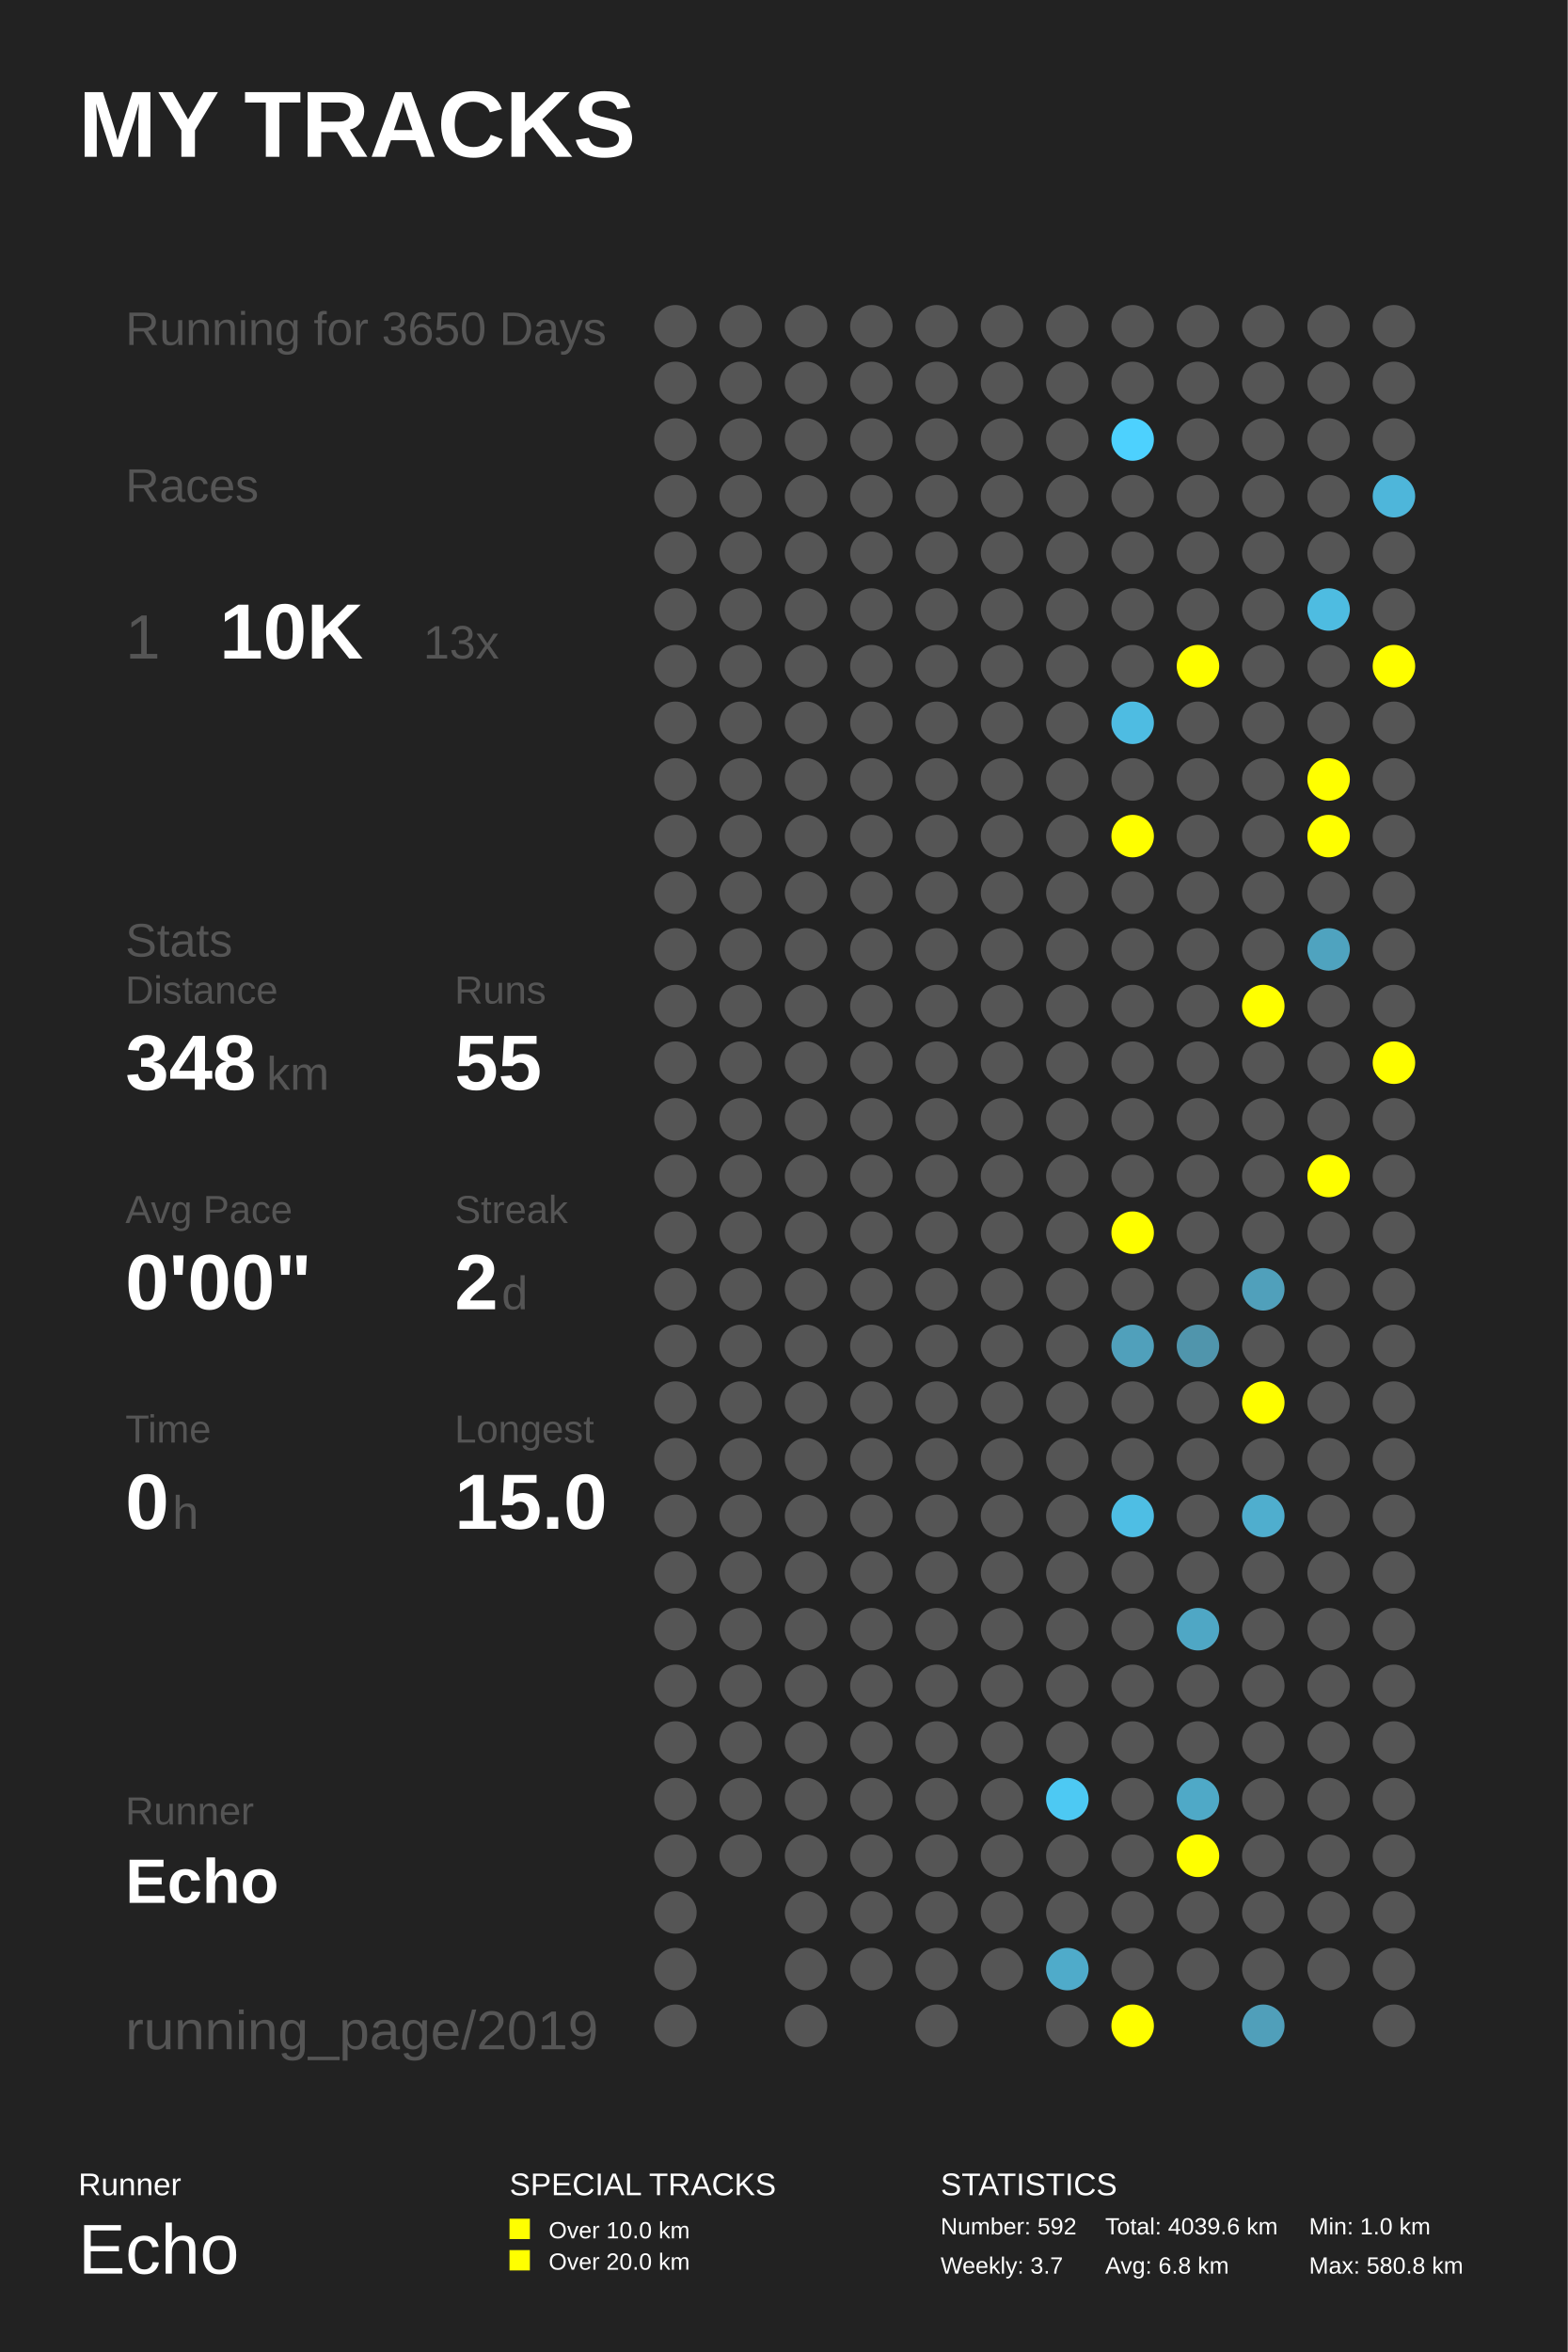
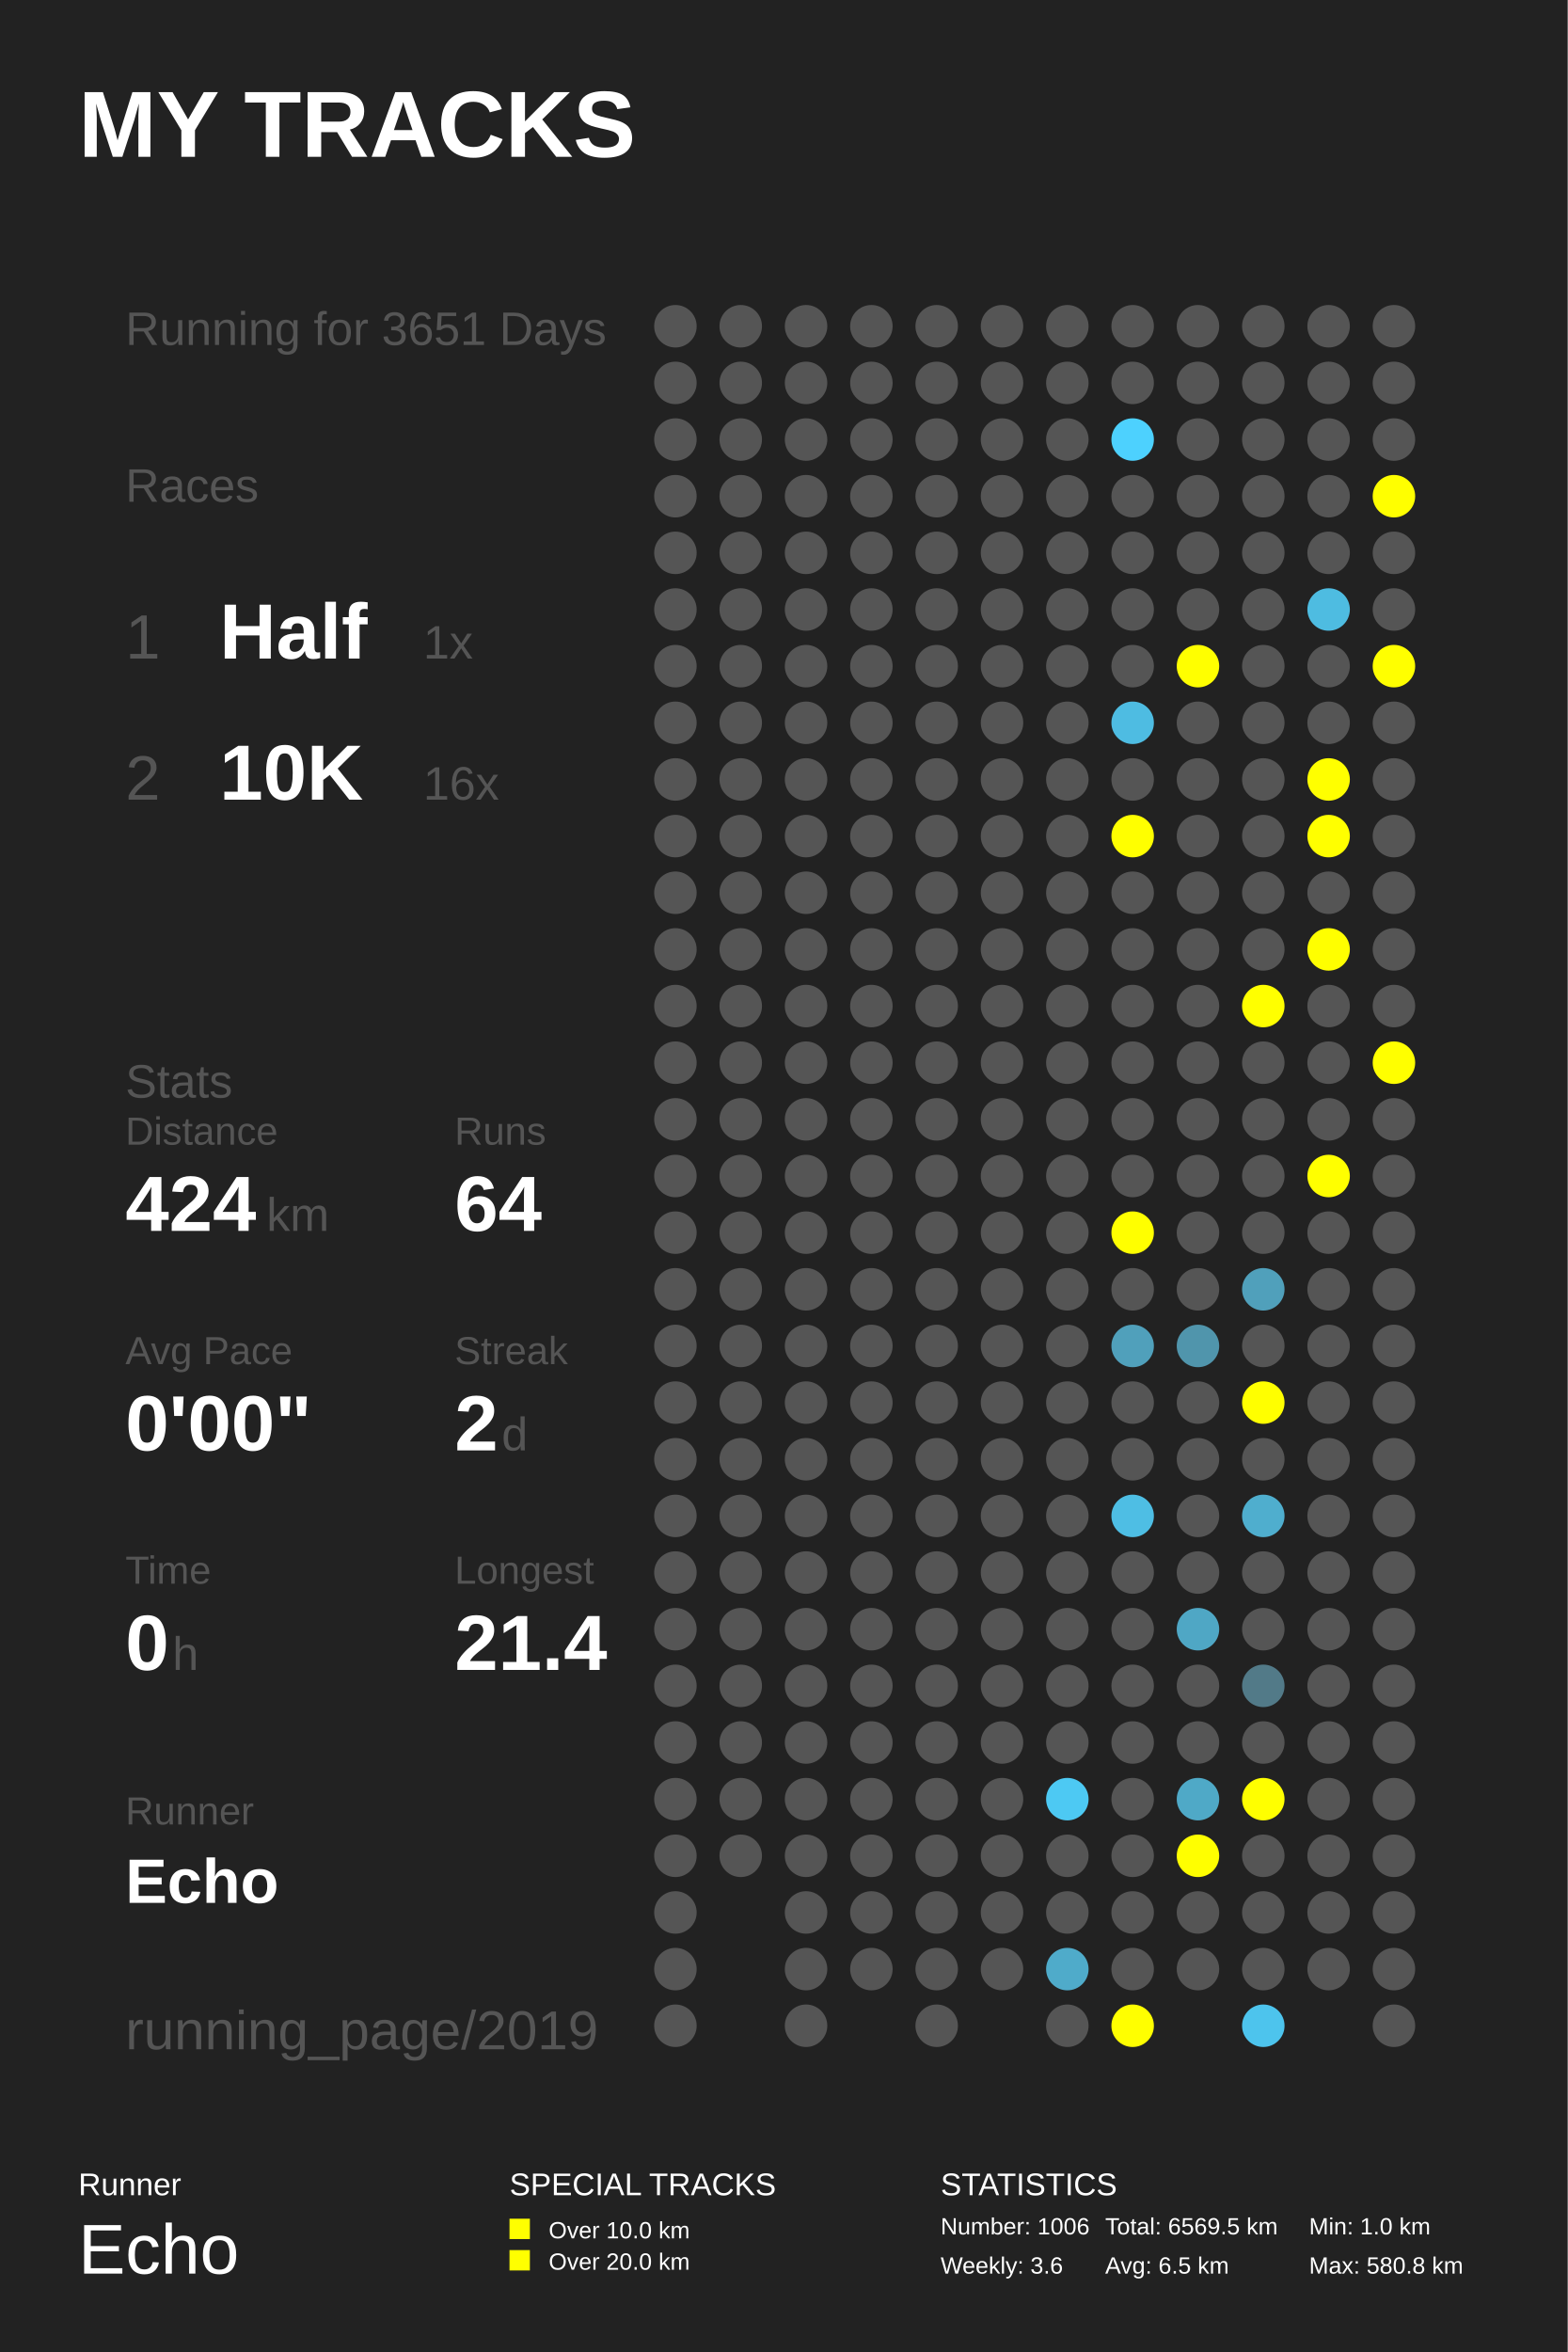
<svg xmlns="http://www.w3.org/2000/svg" baseProfile="full" height="300mm" version="1.1" viewBox="0,0,200,300" width="200mm">
  <defs />
  <rect fill="#222222" height="300" width="200" x="0" y="0" />
  <text fill="#FFFFFF" style="font-size:12px; font-family:Arial; font-weight:bold;" x="10" y="20">MY TRACKS</text>
  <text fill="#FFFFFF" style="font-size:4px; font-family:Arial" x="10" y="280">Runner</text>
  <text fill="#FFFFFF" style="font-size:9px; font-family:Arial" x="10" y="290">Echo</text>
  <text fill="#FFFFFF" style="font-size:4px; font-family:Arial" x="65" y="280">SPECIAL TRACKS</text>
  <rect fill="#FFFF00" height="2.6" width="2.6" x="65" y="283" />
  <text fill="#FFFFFF" style="font-size:3px; font-family:Arial" x="70" y="285.5">Over 10.0 km</text>
  <rect fill="#FFFF00" height="2.6" width="2.6" x="65" y="287" />
  <text fill="#FFFFFF" style="font-size:3px; font-family:Arial" x="70" y="289.5">Over 20.0 km</text>
  <text fill="#FFFFFF" style="font-size:4px; font-family:Arial" x="120" y="280">STATISTICS</text>
-   <text fill="#FFFFFF" style="font-size:3px; font-family:Arial" x="120" y="285">Number: 592</text>
-   <text fill="#FFFFFF" style="font-size:3px; font-family:Arial" x="120" y="290">Weekly: 3.7</text>
-   <text fill="#FFFFFF" style="font-size:3px; font-family:Arial" x="141" y="285">Total: 4039.6 km</text>
-   <text fill="#FFFFFF" style="font-size:3px; font-family:Arial" x="141" y="290">Avg: 6.8 km</text>
+   <text fill="#FFFFFF" style="font-size:3px; font-family:Arial" x="120" y="285">Number: 1006</text>
+   <text fill="#FFFFFF" style="font-size:3px; font-family:Arial" x="120" y="290">Weekly: 3.6</text>
+   <text fill="#FFFFFF" style="font-size:3px; font-family:Arial" x="141" y="285">Total: 6569.5 km</text>
+   <text fill="#FFFFFF" style="font-size:3px; font-family:Arial" x="141" y="290">Avg: 6.5 km</text>
  <text fill="#FFFFFF" style="font-size:3px; font-family:Arial" x="167" y="285">Min: 1.0 km</text>
  <text fill="#FFFFFF" style="font-size:3px; font-family:Arial" x="167" y="290">Max: 580.8 km</text>
-   <text fill="#555555" style="font-size:6px; font-family:Arial;" x="16" y="44">Running for 3650 Days</text>
+   <text fill="#555555" style="font-size:6px; font-family:Arial;" x="16" y="44">Running for 3651 Days</text>
  <text fill="#555555" style="font-size:6px; font-family:Arial;" x="16" y="64">Races</text>
  <text fill="#555555" style="font-size:8px; font-family:Arial;" x="16" y="84">1</text>
-   <text fill="#FFFFFF" style="font-size:10px; font-family:Arial; font-weight:bold;" x="28" y="84">10K</text>
-   <text fill="#555555" style="font-size:6px; font-family:Arial;" x="54" y="84">13x</text>
-   <text fill="#555555" style="font-size:6px; font-family:Arial;" x="16" y="122">Stats</text>
-   <text fill="#555555" style="font-size:5px; font-family:Arial;" x="16" y="128">Distance</text>
-   <text fill="#FFFFFF" style="font-size:10px; font-family:Arial; font-weight:bold;" x="16" y="139">348</text>
-   <text fill="#555555" style="font-size:6px; font-family:Arial;" x="34" y="139">km</text>
-   <text fill="#555555" style="font-size:5px; font-family:Arial;" x="58" y="128">Runs</text>
-   <text fill="#FFFFFF" style="font-size:10px; font-family:Arial; font-weight:bold;" x="58" y="139">55</text>
-   <text fill="#555555" style="font-size:5px; font-family:Arial;" x="16" y="156">Avg Pace</text>
-   <text fill="#FFFFFF" style="font-size:10px; font-family:Arial; font-weight:bold;" x="16" y="167">0'00"</text>
-   <text fill="#555555" style="font-size:5px; font-family:Arial;" x="58" y="156">Streak</text>
-   <text fill="#FFFFFF" style="font-size:10px; font-family:Arial; font-weight:bold;" x="58" y="167">2</text>
-   <text fill="#555555" style="font-size:6px; font-family:Arial;" x="64" y="167">d</text>
-   <text fill="#555555" style="font-size:5px; font-family:Arial;" x="16" y="184">Time</text>
-   <text fill="#FFFFFF" style="font-size:10px; font-family:Arial; font-weight:bold;" x="16" y="195">0</text>
-   <text fill="#555555" style="font-size:6px; font-family:Arial;" x="22" y="195">h</text>
-   <text fill="#555555" style="font-size:5px; font-family:Arial;" x="58" y="184">Longest</text>
-   <text fill="#FFFFFF" style="font-size:10px; font-family:Arial; font-weight:bold;" x="58" y="195">15.0</text>
+   <text fill="#FFFFFF" style="font-size:10px; font-family:Arial; font-weight:bold;" x="28" y="84">Half</text>
+   <text fill="#555555" style="font-size:6px; font-family:Arial;" x="54" y="84">1x</text>
+   <text fill="#555555" style="font-size:8px; font-family:Arial;" x="16" y="102">2</text>
+   <text fill="#FFFFFF" style="font-size:10px; font-family:Arial; font-weight:bold;" x="28" y="102">10K</text>
+   <text fill="#555555" style="font-size:6px; font-family:Arial;" x="54" y="102">16x</text>
+   <text fill="#555555" style="font-size:6px; font-family:Arial;" x="16" y="140">Stats</text>
+   <text fill="#555555" style="font-size:5px; font-family:Arial;" x="16" y="146">Distance</text>
+   <text fill="#FFFFFF" style="font-size:10px; font-family:Arial; font-weight:bold;" x="16" y="157">424</text>
+   <text fill="#555555" style="font-size:6px; font-family:Arial;" x="34" y="157">km</text>
+   <text fill="#555555" style="font-size:5px; font-family:Arial;" x="58" y="146">Runs</text>
+   <text fill="#FFFFFF" style="font-size:10px; font-family:Arial; font-weight:bold;" x="58" y="157">64</text>
+   <text fill="#555555" style="font-size:5px; font-family:Arial;" x="16" y="174">Avg Pace</text>
+   <text fill="#FFFFFF" style="font-size:10px; font-family:Arial; font-weight:bold;" x="16" y="185">0'00"</text>
+   <text fill="#555555" style="font-size:5px; font-family:Arial;" x="58" y="174">Streak</text>
+   <text fill="#FFFFFF" style="font-size:10px; font-family:Arial; font-weight:bold;" x="58" y="185">2</text>
+   <text fill="#555555" style="font-size:6px; font-family:Arial;" x="64" y="185">d</text>
+   <text fill="#555555" style="font-size:5px; font-family:Arial;" x="16" y="202">Time</text>
+   <text fill="#FFFFFF" style="font-size:10px; font-family:Arial; font-weight:bold;" x="16" y="213">0</text>
+   <text fill="#555555" style="font-size:6px; font-family:Arial;" x="22" y="213">h</text>
+   <text fill="#555555" style="font-size:5px; font-family:Arial;" x="58" y="202">Longest</text>
+   <text fill="#FFFFFF" style="font-size:10px; font-family:Arial; font-weight:bold;" x="58" y="213">21.4</text>
  <text fill="#555555" style="font-size:5px; font-family:Arial;" x="16" y="232.71">Runner</text>
  <text fill="#FFFFFF" style="font-size:8px; font-family:Arial; font-weight:bold;" x="16" y="242.71">Echo</text>
  <text fill="#555555" style="font-size:7px; font-family:Arial;" x="16" y="261.387">running_page/2019</text>
  <circle cx="86.167" cy="41.613" fill="#555555" r="2.71" />
  <circle cx="86.167" cy="48.839" fill="#555555" r="2.71" />
  <circle cx="86.167" cy="56.065" fill="#555555" r="2.71" />
  <circle cx="86.167" cy="63.29" fill="#555555" r="2.71" />
  <circle cx="86.167" cy="70.516" fill="#555555" r="2.71" />
  <circle cx="86.167" cy="77.742" fill="#555555" r="2.71" />
  <circle cx="86.167" cy="84.968" fill="#555555" r="2.71" />
  <circle cx="86.167" cy="92.194" fill="#555555" r="2.71" />
  <circle cx="86.167" cy="99.419" fill="#555555" r="2.71" />
  <circle cx="86.167" cy="106.645" fill="#555555" r="2.71" />
  <circle cx="86.167" cy="113.871" fill="#555555" r="2.71" />
  <circle cx="86.167" cy="121.097" fill="#555555" r="2.71" />
  <circle cx="86.167" cy="128.323" fill="#555555" r="2.71" />
  <circle cx="86.167" cy="135.548" fill="#555555" r="2.71" />
  <circle cx="86.167" cy="142.774" fill="#555555" r="2.71" />
  <circle cx="86.167" cy="150.0" fill="#555555" r="2.71" />
  <circle cx="86.167" cy="157.226" fill="#555555" r="2.71" />
  <circle cx="86.167" cy="164.452" fill="#555555" r="2.71" />
  <circle cx="86.167" cy="171.677" fill="#555555" r="2.71" />
  <circle cx="86.167" cy="178.903" fill="#555555" r="2.71" />
  <circle cx="86.167" cy="186.129" fill="#555555" r="2.71" />
  <circle cx="86.167" cy="193.355" fill="#555555" r="2.71" />
  <circle cx="86.167" cy="200.581" fill="#555555" r="2.71" />
  <circle cx="86.167" cy="207.806" fill="#555555" r="2.71" />
  <circle cx="86.167" cy="215.032" fill="#555555" r="2.71" />
  <circle cx="86.167" cy="222.258" fill="#555555" r="2.71" />
  <circle cx="86.167" cy="229.484" fill="#555555" r="2.71" />
  <circle cx="86.167" cy="236.71" fill="#555555" r="2.71" />
  <circle cx="86.167" cy="243.935" fill="#555555" r="2.71" />
  <circle cx="86.167" cy="251.161" fill="#555555" r="2.71" />
  <circle cx="86.167" cy="258.387" fill="#555555" r="2.71" />
  <circle cx="94.5" cy="41.613" fill="#555555" r="2.71" />
  <circle cx="94.5" cy="48.839" fill="#555555" r="2.71" />
  <circle cx="94.5" cy="56.065" fill="#555555" r="2.71" />
  <circle cx="94.5" cy="63.29" fill="#555555" r="2.71" />
  <circle cx="94.5" cy="70.516" fill="#555555" r="2.71" />
  <circle cx="94.5" cy="77.742" fill="#555555" r="2.71" />
  <circle cx="94.5" cy="84.968" fill="#555555" r="2.71" />
  <circle cx="94.5" cy="92.194" fill="#555555" r="2.71" />
  <circle cx="94.5" cy="99.419" fill="#555555" r="2.71" />
  <circle cx="94.5" cy="106.645" fill="#555555" r="2.71" />
  <circle cx="94.5" cy="113.871" fill="#555555" r="2.71" />
  <circle cx="94.5" cy="121.097" fill="#555555" r="2.71" />
  <circle cx="94.5" cy="128.323" fill="#555555" r="2.71" />
  <circle cx="94.5" cy="135.548" fill="#555555" r="2.71" />
  <circle cx="94.5" cy="142.774" fill="#555555" r="2.71" />
  <circle cx="94.5" cy="150.0" fill="#555555" r="2.71" />
  <circle cx="94.5" cy="157.226" fill="#555555" r="2.71" />
  <circle cx="94.5" cy="164.452" fill="#555555" r="2.71" />
  <circle cx="94.5" cy="171.677" fill="#555555" r="2.71" />
  <circle cx="94.5" cy="178.903" fill="#555555" r="2.71" />
  <circle cx="94.5" cy="186.129" fill="#555555" r="2.71" />
  <circle cx="94.5" cy="193.355" fill="#555555" r="2.71" />
  <circle cx="94.5" cy="200.581" fill="#555555" r="2.71" />
  <circle cx="94.5" cy="207.806" fill="#555555" r="2.71" />
  <circle cx="94.5" cy="215.032" fill="#555555" r="2.71" />
  <circle cx="94.5" cy="222.258" fill="#555555" r="2.71" />
  <circle cx="94.5" cy="229.484" fill="#555555" r="2.71" />
  <circle cx="94.5" cy="236.71" fill="#555555" r="2.71" />
  <circle cx="102.833" cy="41.613" fill="#555555" r="2.71" />
  <circle cx="102.833" cy="48.839" fill="#555555" r="2.71" />
  <circle cx="102.833" cy="56.065" fill="#555555" r="2.71" />
  <circle cx="102.833" cy="63.29" fill="#555555" r="2.71" />
  <circle cx="102.833" cy="70.516" fill="#555555" r="2.71" />
  <circle cx="102.833" cy="77.742" fill="#555555" r="2.71" />
  <circle cx="102.833" cy="84.968" fill="#555555" r="2.71" />
  <circle cx="102.833" cy="92.194" fill="#555555" r="2.71" />
  <circle cx="102.833" cy="99.419" fill="#555555" r="2.71" />
  <circle cx="102.833" cy="106.645" fill="#555555" r="2.71" />
  <circle cx="102.833" cy="113.871" fill="#555555" r="2.71" />
  <circle cx="102.833" cy="121.097" fill="#555555" r="2.71" />
  <circle cx="102.833" cy="128.323" fill="#555555" r="2.71" />
  <circle cx="102.833" cy="135.548" fill="#555555" r="2.71" />
  <circle cx="102.833" cy="142.774" fill="#555555" r="2.71" />
  <circle cx="102.833" cy="150.0" fill="#555555" r="2.71" />
  <circle cx="102.833" cy="157.226" fill="#555555" r="2.71" />
  <circle cx="102.833" cy="164.452" fill="#555555" r="2.71" />
  <circle cx="102.833" cy="171.677" fill="#555555" r="2.71" />
  <circle cx="102.833" cy="178.903" fill="#555555" r="2.71" />
  <circle cx="102.833" cy="186.129" fill="#555555" r="2.71" />
  <circle cx="102.833" cy="193.355" fill="#555555" r="2.71" />
  <circle cx="102.833" cy="200.581" fill="#555555" r="2.71" />
  <circle cx="102.833" cy="207.806" fill="#555555" r="2.71" />
  <circle cx="102.833" cy="215.032" fill="#555555" r="2.71" />
  <circle cx="102.833" cy="222.258" fill="#555555" r="2.71" />
  <circle cx="102.833" cy="229.484" fill="#555555" r="2.71" />
  <circle cx="102.833" cy="236.71" fill="#555555" r="2.71" />
  <circle cx="102.833" cy="243.935" fill="#555555" r="2.71" />
  <circle cx="102.833" cy="251.161" fill="#555555" r="2.71" />
  <circle cx="102.833" cy="258.387" fill="#555555" r="2.71" />
  <circle cx="111.167" cy="41.613" fill="#555555" r="2.71" />
  <circle cx="111.167" cy="48.839" fill="#555555" r="2.71" />
  <circle cx="111.167" cy="56.065" fill="#555555" r="2.71" />
  <circle cx="111.167" cy="63.29" fill="#555555" r="2.71" />
  <circle cx="111.167" cy="70.516" fill="#555555" r="2.71" />
  <circle cx="111.167" cy="77.742" fill="#555555" r="2.71" />
  <circle cx="111.167" cy="84.968" fill="#555555" r="2.71" />
  <circle cx="111.167" cy="92.194" fill="#555555" r="2.71" />
  <circle cx="111.167" cy="99.419" fill="#555555" r="2.71" />
  <circle cx="111.167" cy="106.645" fill="#555555" r="2.71" />
  <circle cx="111.167" cy="113.871" fill="#555555" r="2.71" />
  <circle cx="111.167" cy="121.097" fill="#555555" r="2.71" />
  <circle cx="111.167" cy="128.323" fill="#555555" r="2.71" />
  <circle cx="111.167" cy="135.548" fill="#555555" r="2.71" />
  <circle cx="111.167" cy="142.774" fill="#555555" r="2.71" />
  <circle cx="111.167" cy="150.0" fill="#555555" r="2.71" />
  <circle cx="111.167" cy="157.226" fill="#555555" r="2.71" />
  <circle cx="111.167" cy="164.452" fill="#555555" r="2.71" />
  <circle cx="111.167" cy="171.677" fill="#555555" r="2.71" />
  <circle cx="111.167" cy="178.903" fill="#555555" r="2.71" />
  <circle cx="111.167" cy="186.129" fill="#555555" r="2.71" />
  <circle cx="111.167" cy="193.355" fill="#555555" r="2.71" />
  <circle cx="111.167" cy="200.581" fill="#555555" r="2.71" />
  <circle cx="111.167" cy="207.806" fill="#555555" r="2.71" />
  <circle cx="111.167" cy="215.032" fill="#555555" r="2.71" />
  <circle cx="111.167" cy="222.258" fill="#555555" r="2.71" />
  <circle cx="111.167" cy="229.484" fill="#555555" r="2.71" />
  <circle cx="111.167" cy="236.71" fill="#555555" r="2.71" />
  <circle cx="111.167" cy="243.935" fill="#555555" r="2.71" />
  <circle cx="111.167" cy="251.161" fill="#555555" r="2.71" />
  <circle cx="119.5" cy="41.613" fill="#555555" r="2.71" />
  <circle cx="119.5" cy="48.839" fill="#555555" r="2.71" />
  <circle cx="119.5" cy="56.065" fill="#555555" r="2.71" />
  <circle cx="119.5" cy="63.29" fill="#555555" r="2.71" />
  <circle cx="119.5" cy="70.516" fill="#555555" r="2.71" />
  <circle cx="119.5" cy="77.742" fill="#555555" r="2.71" />
  <circle cx="119.5" cy="84.968" fill="#555555" r="2.71" />
  <circle cx="119.5" cy="92.194" fill="#555555" r="2.71" />
  <circle cx="119.5" cy="99.419" fill="#555555" r="2.71" />
  <circle cx="119.5" cy="106.645" fill="#555555" r="2.71" />
  <circle cx="119.5" cy="113.871" fill="#555555" r="2.71" />
  <circle cx="119.5" cy="121.097" fill="#555555" r="2.71" />
  <circle cx="119.5" cy="128.323" fill="#555555" r="2.71" />
  <circle cx="119.5" cy="135.548" fill="#555555" r="2.71" />
  <circle cx="119.5" cy="142.774" fill="#555555" r="2.71" />
  <circle cx="119.5" cy="150.0" fill="#555555" r="2.71" />
  <circle cx="119.5" cy="157.226" fill="#555555" r="2.71" />
  <circle cx="119.5" cy="164.452" fill="#555555" r="2.71" />
  <circle cx="119.5" cy="171.677" fill="#555555" r="2.71" />
  <circle cx="119.5" cy="178.903" fill="#555555" r="2.71" />
  <circle cx="119.5" cy="186.129" fill="#555555" r="2.71" />
  <circle cx="119.5" cy="193.355" fill="#555555" r="2.71" />
  <circle cx="119.5" cy="200.581" fill="#555555" r="2.71" />
  <circle cx="119.5" cy="207.806" fill="#555555" r="2.71" />
  <circle cx="119.5" cy="215.032" fill="#555555" r="2.71" />
  <circle cx="119.5" cy="222.258" fill="#555555" r="2.71" />
  <circle cx="119.5" cy="229.484" fill="#555555" r="2.71" />
  <circle cx="119.5" cy="236.71" fill="#555555" r="2.71" />
  <circle cx="119.5" cy="243.935" fill="#555555" r="2.71" />
  <circle cx="119.5" cy="251.161" fill="#555555" r="2.71" />
  <circle cx="119.5" cy="258.387" fill="#555555" r="2.71" />
  <circle cx="127.833" cy="41.613" fill="#555555" r="2.71" />
  <circle cx="127.833" cy="48.839" fill="#555555" r="2.71" />
  <circle cx="127.833" cy="56.065" fill="#555555" r="2.71" />
  <circle cx="127.833" cy="63.29" fill="#555555" r="2.71" />
  <circle cx="127.833" cy="70.516" fill="#555555" r="2.71" />
  <circle cx="127.833" cy="77.742" fill="#555555" r="2.71" />
  <circle cx="127.833" cy="84.968" fill="#555555" r="2.71" />
  <circle cx="127.833" cy="92.194" fill="#555555" r="2.71" />
  <circle cx="127.833" cy="99.419" fill="#555555" r="2.71" />
  <circle cx="127.833" cy="106.645" fill="#555555" r="2.71" />
  <circle cx="127.833" cy="113.871" fill="#555555" r="2.71" />
  <circle cx="127.833" cy="121.097" fill="#555555" r="2.71" />
  <circle cx="127.833" cy="128.323" fill="#555555" r="2.71" />
  <circle cx="127.833" cy="135.548" fill="#555555" r="2.71" />
  <circle cx="127.833" cy="142.774" fill="#555555" r="2.71" />
  <circle cx="127.833" cy="150.0" fill="#555555" r="2.71" />
  <circle cx="127.833" cy="157.226" fill="#555555" r="2.71" />
  <circle cx="127.833" cy="164.452" fill="#555555" r="2.71" />
  <circle cx="127.833" cy="171.677" fill="#555555" r="2.71" />
  <circle cx="127.833" cy="178.903" fill="#555555" r="2.71" />
  <circle cx="127.833" cy="186.129" fill="#555555" r="2.71" />
  <circle cx="127.833" cy="193.355" fill="#555555" r="2.71" />
  <circle cx="127.833" cy="200.581" fill="#555555" r="2.71" />
  <circle cx="127.833" cy="207.806" fill="#555555" r="2.71" />
  <circle cx="127.833" cy="215.032" fill="#555555" r="2.71" />
  <circle cx="127.833" cy="222.258" fill="#555555" r="2.71" />
  <circle cx="127.833" cy="229.484" fill="#555555" r="2.71" />
  <circle cx="127.833" cy="236.71" fill="#555555" r="2.71" />
  <circle cx="127.833" cy="243.935" fill="#555555" r="2.71" />
  <circle cx="127.833" cy="251.161" fill="#555555" r="2.71" />
  <circle cx="136.167" cy="41.613" fill="#555555" r="2.71" />
  <circle cx="136.167" cy="48.839" fill="#555555" r="2.71" />
  <circle cx="136.167" cy="56.065" fill="#555555" r="2.71" />
  <circle cx="136.167" cy="63.29" fill="#555555" r="2.71" />
  <circle cx="136.167" cy="70.516" fill="#555555" r="2.71" />
  <circle cx="136.167" cy="77.742" fill="#555555" r="2.71" />
  <circle cx="136.167" cy="84.968" fill="#555555" r="2.71" />
  <circle cx="136.167" cy="92.194" fill="#555555" r="2.71" />
  <circle cx="136.167" cy="99.419" fill="#555555" r="2.71" />
  <circle cx="136.167" cy="106.645" fill="#555555" r="2.71" />
  <circle cx="136.167" cy="113.871" fill="#555555" r="2.71" />
  <circle cx="136.167" cy="121.097" fill="#555555" r="2.71" />
  <circle cx="136.167" cy="128.323" fill="#555555" r="2.71" />
  <circle cx="136.167" cy="135.548" fill="#555555" r="2.71" />
  <circle cx="136.167" cy="142.774" fill="#555555" r="2.71" />
  <circle cx="136.167" cy="150.0" fill="#555555" r="2.71" />
  <circle cx="136.167" cy="157.226" fill="#555555" r="2.71" />
  <circle cx="136.167" cy="164.452" fill="#555555" r="2.71" />
  <circle cx="136.167" cy="171.677" fill="#555555" r="2.71" />
  <circle cx="136.167" cy="178.903" fill="#555555" r="2.71" />
  <circle cx="136.167" cy="186.129" fill="#555555" r="2.71" />
  <circle cx="136.167" cy="193.355" fill="#555555" r="2.71" />
  <circle cx="136.167" cy="200.581" fill="#555555" r="2.71" />
  <circle cx="136.167" cy="207.806" fill="#555555" r="2.71" />
  <circle cx="136.167" cy="215.032" fill="#555555" r="2.71" />
  <circle cx="136.167" cy="222.258" fill="#555555" r="2.71" />
  <circle cx="136.167" cy="229.484" fill="#4dc9f3" r="2.71" />
  <circle cx="136.167" cy="236.71" fill="#555555" r="2.71" />
  <circle cx="136.167" cy="243.935" fill="#555555" r="2.71" />
  <circle cx="136.167" cy="251.161" fill="#4fabca" r="2.71" />
  <circle cx="136.167" cy="258.387" fill="#555555" r="2.71" />
  <circle cx="144.5" cy="41.613" fill="#555555" r="2.71" />
  <circle cx="144.5" cy="48.839" fill="#555555" r="2.71" />
  <circle cx="144.5" cy="56.065" fill="#4dd1fe" r="2.71" />
  <circle cx="144.5" cy="63.29" fill="#555555" r="2.71" />
  <circle cx="144.5" cy="70.516" fill="#555555" r="2.71" />
  <circle cx="144.5" cy="77.742" fill="#555555" r="2.71" />
  <circle cx="144.5" cy="84.968" fill="#555555" r="2.71" />
  <circle cx="144.5" cy="92.194" fill="#4ebce2" r="2.71" />
  <circle cx="144.5" cy="99.419" fill="#555555" r="2.71" />
  <circle cx="144.5" cy="106.645" fill="#FFFF00" r="2.71" />
  <circle cx="144.5" cy="113.871" fill="#555555" r="2.71" />
  <circle cx="144.5" cy="121.097" fill="#555555" r="2.71" />
  <circle cx="144.5" cy="128.323" fill="#555555" r="2.71" />
  <circle cx="144.5" cy="135.548" fill="#555555" r="2.71" />
  <circle cx="144.5" cy="142.774" fill="#555555" r="2.71" />
  <circle cx="144.5" cy="150.0" fill="#555555" r="2.71" />
  <circle cx="144.5" cy="157.226" fill="#FFFF00" r="2.71" />
  <circle cx="144.5" cy="164.452" fill="#555555" r="2.71" />
  <circle cx="144.5" cy="171.677" fill="#50a0bb" r="2.71" />
  <circle cx="144.5" cy="178.903" fill="#555555" r="2.71" />
  <circle cx="144.5" cy="186.129" fill="#555555" r="2.71" />
  <circle cx="144.5" cy="193.355" fill="#4ebee4" r="2.71" />
  <circle cx="144.5" cy="200.581" fill="#555555" r="2.71" />
  <circle cx="144.5" cy="207.806" fill="#555555" r="2.71" />
  <circle cx="144.5" cy="215.032" fill="#555555" r="2.71" />
  <circle cx="144.5" cy="222.258" fill="#555555" r="2.71" />
  <circle cx="144.5" cy="229.484" fill="#555555" r="2.71" />
  <circle cx="144.5" cy="236.71" fill="#555555" r="2.71" />
  <circle cx="144.5" cy="243.935" fill="#555555" r="2.71" />
  <circle cx="144.5" cy="251.161" fill="#555555" r="2.71" />
  <circle cx="144.5" cy="258.387" fill="#FFFF00" r="2.71" />
  <circle cx="152.833" cy="41.613" fill="#555555" r="2.71" />
  <circle cx="152.833" cy="48.839" fill="#555555" r="2.71" />
  <circle cx="152.833" cy="56.065" fill="#555555" r="2.71" />
  <circle cx="152.833" cy="63.29" fill="#555555" r="2.71" />
  <circle cx="152.833" cy="70.516" fill="#555555" r="2.71" />
  <circle cx="152.833" cy="77.742" fill="#555555" r="2.71" />
  <circle cx="152.833" cy="84.968" fill="#FFFF00" r="2.71" />
  <circle cx="152.833" cy="92.194" fill="#555555" r="2.71" />
  <circle cx="152.833" cy="99.419" fill="#555555" r="2.71" />
  <circle cx="152.833" cy="106.645" fill="#555555" r="2.71" />
  <circle cx="152.833" cy="113.871" fill="#555555" r="2.71" />
  <circle cx="152.833" cy="121.097" fill="#555555" r="2.71" />
  <circle cx="152.833" cy="128.323" fill="#555555" r="2.71" />
  <circle cx="152.833" cy="135.548" fill="#555555" r="2.71" />
  <circle cx="152.833" cy="142.774" fill="#555555" r="2.71" />
  <circle cx="152.833" cy="150.0" fill="#555555" r="2.71" />
  <circle cx="152.833" cy="157.226" fill="#555555" r="2.71" />
  <circle cx="152.833" cy="164.452" fill="#555555" r="2.71" />
  <circle cx="152.833" cy="171.677" fill="#5095ac" r="2.71" />
  <circle cx="152.833" cy="178.903" fill="#555555" r="2.71" />
  <circle cx="152.833" cy="186.129" fill="#555555" r="2.71" />
  <circle cx="152.833" cy="193.355" fill="#555555" r="2.71" />
  <circle cx="152.833" cy="200.581" fill="#555555" r="2.71" />
  <circle cx="152.833" cy="207.806" fill="#4fa7c5" r="2.71" />
  <circle cx="152.833" cy="215.032" fill="#555555" r="2.71" />
  <circle cx="152.833" cy="222.258" fill="#555555" r="2.71" />
  <circle cx="152.833" cy="229.484" fill="#4fa9c7" r="2.71" />
  <circle cx="152.833" cy="236.71" fill="#FFFF00" r="2.71" />
  <circle cx="152.833" cy="243.935" fill="#555555" r="2.71" />
  <circle cx="152.833" cy="251.161" fill="#555555" r="2.71" />
  <circle cx="161.167" cy="41.613" fill="#555555" r="2.71" />
  <circle cx="161.167" cy="48.839" fill="#555555" r="2.71" />
  <circle cx="161.167" cy="56.065" fill="#555555" r="2.71" />
  <circle cx="161.167" cy="63.29" fill="#555555" r="2.71" />
  <circle cx="161.167" cy="70.516" fill="#555555" r="2.71" />
  <circle cx="161.167" cy="77.742" fill="#555555" r="2.71" />
  <circle cx="161.167" cy="84.968" fill="#555555" r="2.71" />
  <circle cx="161.167" cy="92.194" fill="#555555" r="2.71" />
  <circle cx="161.167" cy="99.419" fill="#555555" r="2.71" />
  <circle cx="161.167" cy="106.645" fill="#555555" r="2.71" />
  <circle cx="161.167" cy="113.871" fill="#555555" r="2.71" />
  <circle cx="161.167" cy="121.097" fill="#555555" r="2.71" />
  <circle cx="161.167" cy="128.323" fill="#FFFF00" r="2.71" />
  <circle cx="161.167" cy="135.548" fill="#555555" r="2.71" />
  <circle cx="161.167" cy="142.774" fill="#555555" r="2.71" />
  <circle cx="161.167" cy="150.0" fill="#555555" r="2.71" />
  <circle cx="161.167" cy="157.226" fill="#555555" r="2.71" />
  <circle cx="161.167" cy="164.452" fill="#50a0bb" r="2.71" />
  <circle cx="161.167" cy="171.677" fill="#555555" r="2.71" />
  <circle cx="161.167" cy="178.903" fill="#FFFF00" r="2.71" />
  <circle cx="161.167" cy="186.129" fill="#555555" r="2.71" />
  <circle cx="161.167" cy="193.355" fill="#4faece" r="2.71" />
  <circle cx="161.167" cy="200.581" fill="#555555" r="2.71" />
  <circle cx="161.167" cy="207.806" fill="#555555" r="2.71" />
-   <circle cx="161.167" cy="215.032" fill="#555555" r="2.71" />
+   <circle cx="161.167" cy="215.032" fill="#527a88" r="2.71" />
  <circle cx="161.167" cy="222.258" fill="#555555" r="2.71" />
-   <circle cx="161.167" cy="229.484" fill="#555555" r="2.71" />
+   <circle cx="161.167" cy="229.484" fill="#FFFF00" r="2.71" />
  <circle cx="161.167" cy="236.71" fill="#555555" r="2.71" />
  <circle cx="161.167" cy="243.935" fill="#555555" r="2.71" />
  <circle cx="161.167" cy="251.161" fill="#555555" r="2.71" />
-   <circle cx="161.167" cy="258.387" fill="#509fba" r="2.71" />
+   <circle cx="161.167" cy="258.387" fill="#4dc4ed" r="2.71" />
  <circle cx="169.5" cy="41.613" fill="#555555" r="2.71" />
  <circle cx="169.5" cy="48.839" fill="#555555" r="2.71" />
  <circle cx="169.5" cy="56.065" fill="#555555" r="2.71" />
  <circle cx="169.5" cy="63.29" fill="#555555" r="2.71" />
  <circle cx="169.5" cy="70.516" fill="#555555" r="2.71" />
  <circle cx="169.5" cy="77.742" fill="#4ebce1" r="2.71" />
  <circle cx="169.5" cy="84.968" fill="#555555" r="2.71" />
  <circle cx="169.5" cy="92.194" fill="#555555" r="2.71" />
  <circle cx="169.5" cy="99.419" fill="#FFFF00" r="2.71" />
  <circle cx="169.5" cy="106.645" fill="#FFFF00" r="2.71" />
  <circle cx="169.5" cy="113.871" fill="#555555" r="2.71" />
-   <circle cx="169.5" cy="121.097" fill="#4fa3bf" r="2.71" />
+   <circle cx="169.5" cy="121.097" fill="#FFFF00" r="2.71" />
  <circle cx="169.5" cy="128.323" fill="#555555" r="2.71" />
  <circle cx="169.5" cy="135.548" fill="#555555" r="2.71" />
  <circle cx="169.5" cy="142.774" fill="#555555" r="2.71" />
  <circle cx="169.5" cy="150.0" fill="#FFFF00" r="2.71" />
  <circle cx="169.5" cy="157.226" fill="#555555" r="2.71" />
  <circle cx="169.5" cy="164.452" fill="#555555" r="2.71" />
  <circle cx="169.5" cy="171.677" fill="#555555" r="2.71" />
  <circle cx="169.5" cy="178.903" fill="#555555" r="2.71" />
  <circle cx="169.5" cy="186.129" fill="#555555" r="2.71" />
  <circle cx="169.5" cy="193.355" fill="#555555" r="2.71" />
  <circle cx="169.5" cy="200.581" fill="#555555" r="2.71" />
  <circle cx="169.5" cy="207.806" fill="#555555" r="2.71" />
  <circle cx="169.5" cy="215.032" fill="#555555" r="2.71" />
  <circle cx="169.5" cy="222.258" fill="#555555" r="2.71" />
  <circle cx="169.5" cy="229.484" fill="#555555" r="2.71" />
  <circle cx="169.5" cy="236.71" fill="#555555" r="2.71" />
  <circle cx="169.5" cy="243.935" fill="#555555" r="2.71" />
  <circle cx="169.5" cy="251.161" fill="#555555" r="2.71" />
  <circle cx="177.833" cy="41.613" fill="#555555" r="2.71" />
  <circle cx="177.833" cy="48.839" fill="#555555" r="2.71" />
  <circle cx="177.833" cy="56.065" fill="#555555" r="2.71" />
-   <circle cx="177.833" cy="63.29" fill="#4eb6da" r="2.71" />
+   <circle cx="177.833" cy="63.29" fill="#FFFF00" r="2.71" />
  <circle cx="177.833" cy="70.516" fill="#555555" r="2.71" />
  <circle cx="177.833" cy="77.742" fill="#555555" r="2.71" />
  <circle cx="177.833" cy="84.968" fill="#FFFF00" r="2.71" />
  <circle cx="177.833" cy="92.194" fill="#555555" r="2.71" />
  <circle cx="177.833" cy="99.419" fill="#555555" r="2.71" />
  <circle cx="177.833" cy="106.645" fill="#555555" r="2.71" />
  <circle cx="177.833" cy="113.871" fill="#555555" r="2.71" />
  <circle cx="177.833" cy="121.097" fill="#555555" r="2.71" />
  <circle cx="177.833" cy="128.323" fill="#555555" r="2.71" />
  <circle cx="177.833" cy="135.548" fill="#FFFF00" r="2.71" />
  <circle cx="177.833" cy="142.774" fill="#555555" r="2.71" />
  <circle cx="177.833" cy="150.0" fill="#555555" r="2.71" />
  <circle cx="177.833" cy="157.226" fill="#555555" r="2.71" />
  <circle cx="177.833" cy="164.452" fill="#555555" r="2.71" />
  <circle cx="177.833" cy="171.677" fill="#555555" r="2.71" />
  <circle cx="177.833" cy="178.903" fill="#555555" r="2.71" />
  <circle cx="177.833" cy="186.129" fill="#555555" r="2.71" />
  <circle cx="177.833" cy="193.355" fill="#555555" r="2.71" />
  <circle cx="177.833" cy="200.581" fill="#555555" r="2.71" />
  <circle cx="177.833" cy="207.806" fill="#555555" r="2.71" />
  <circle cx="177.833" cy="215.032" fill="#555555" r="2.71" />
  <circle cx="177.833" cy="222.258" fill="#555555" r="2.71" />
  <circle cx="177.833" cy="229.484" fill="#555555" r="2.71" />
  <circle cx="177.833" cy="236.71" fill="#555555" r="2.71" />
  <circle cx="177.833" cy="243.935" fill="#555555" r="2.71" />
  <circle cx="177.833" cy="251.161" fill="#555555" r="2.71" />
  <circle cx="177.833" cy="258.387" fill="#555555" r="2.71" />
</svg>
